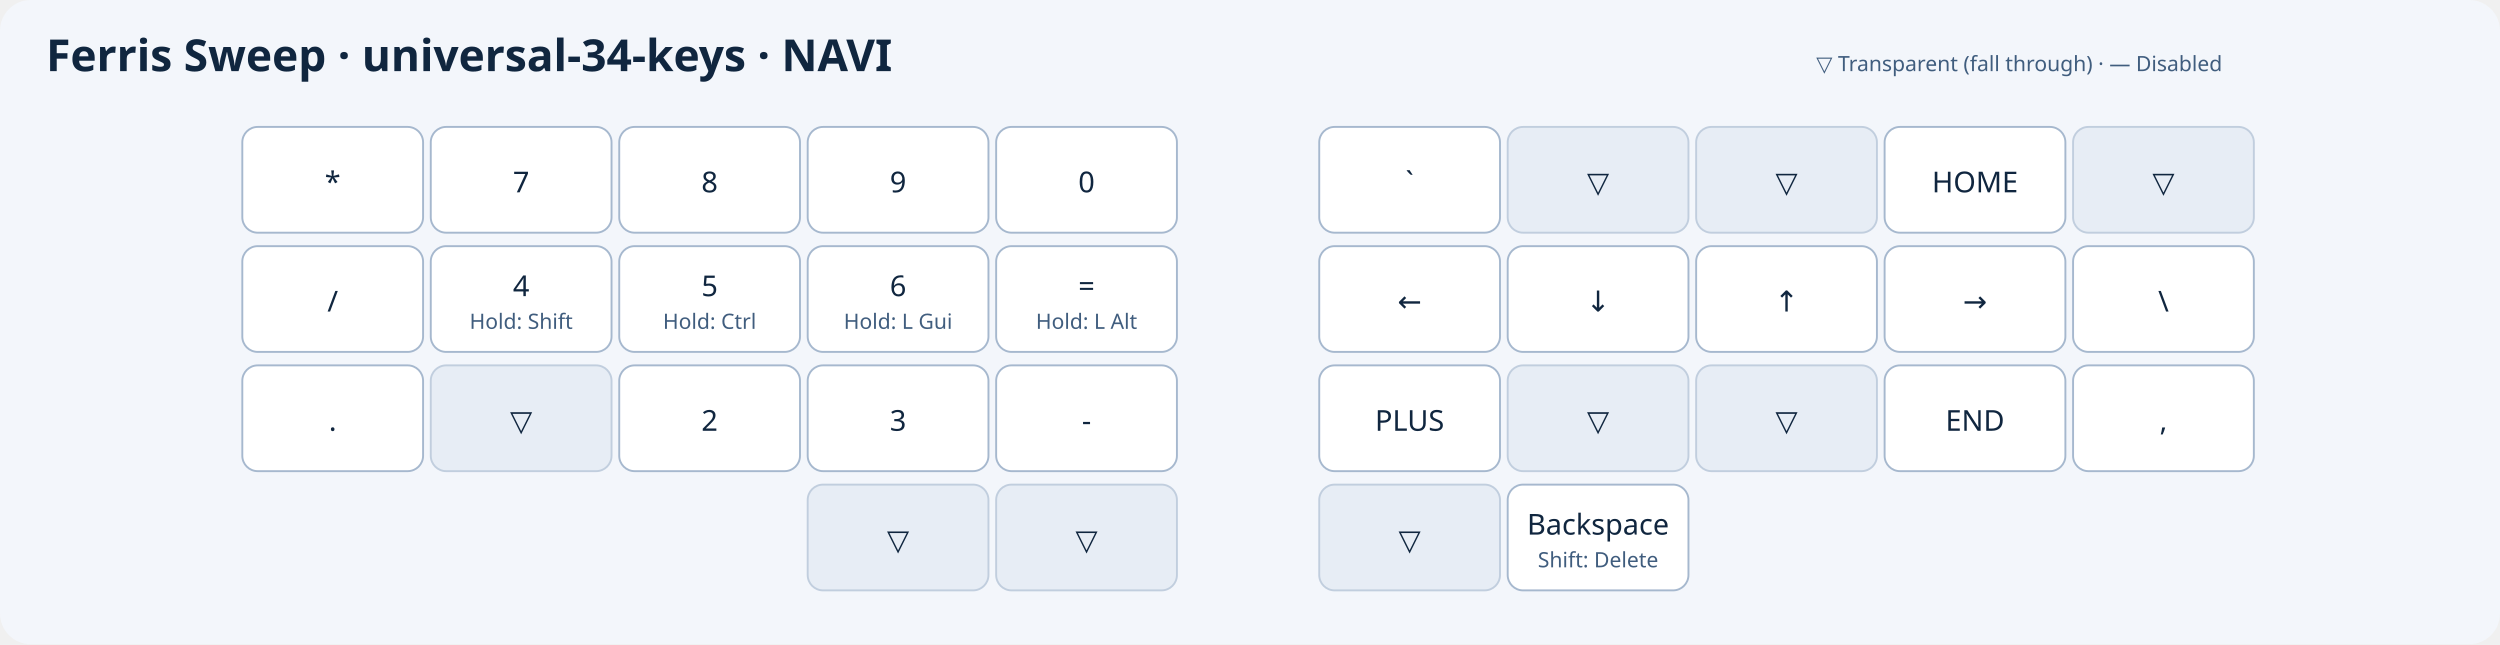
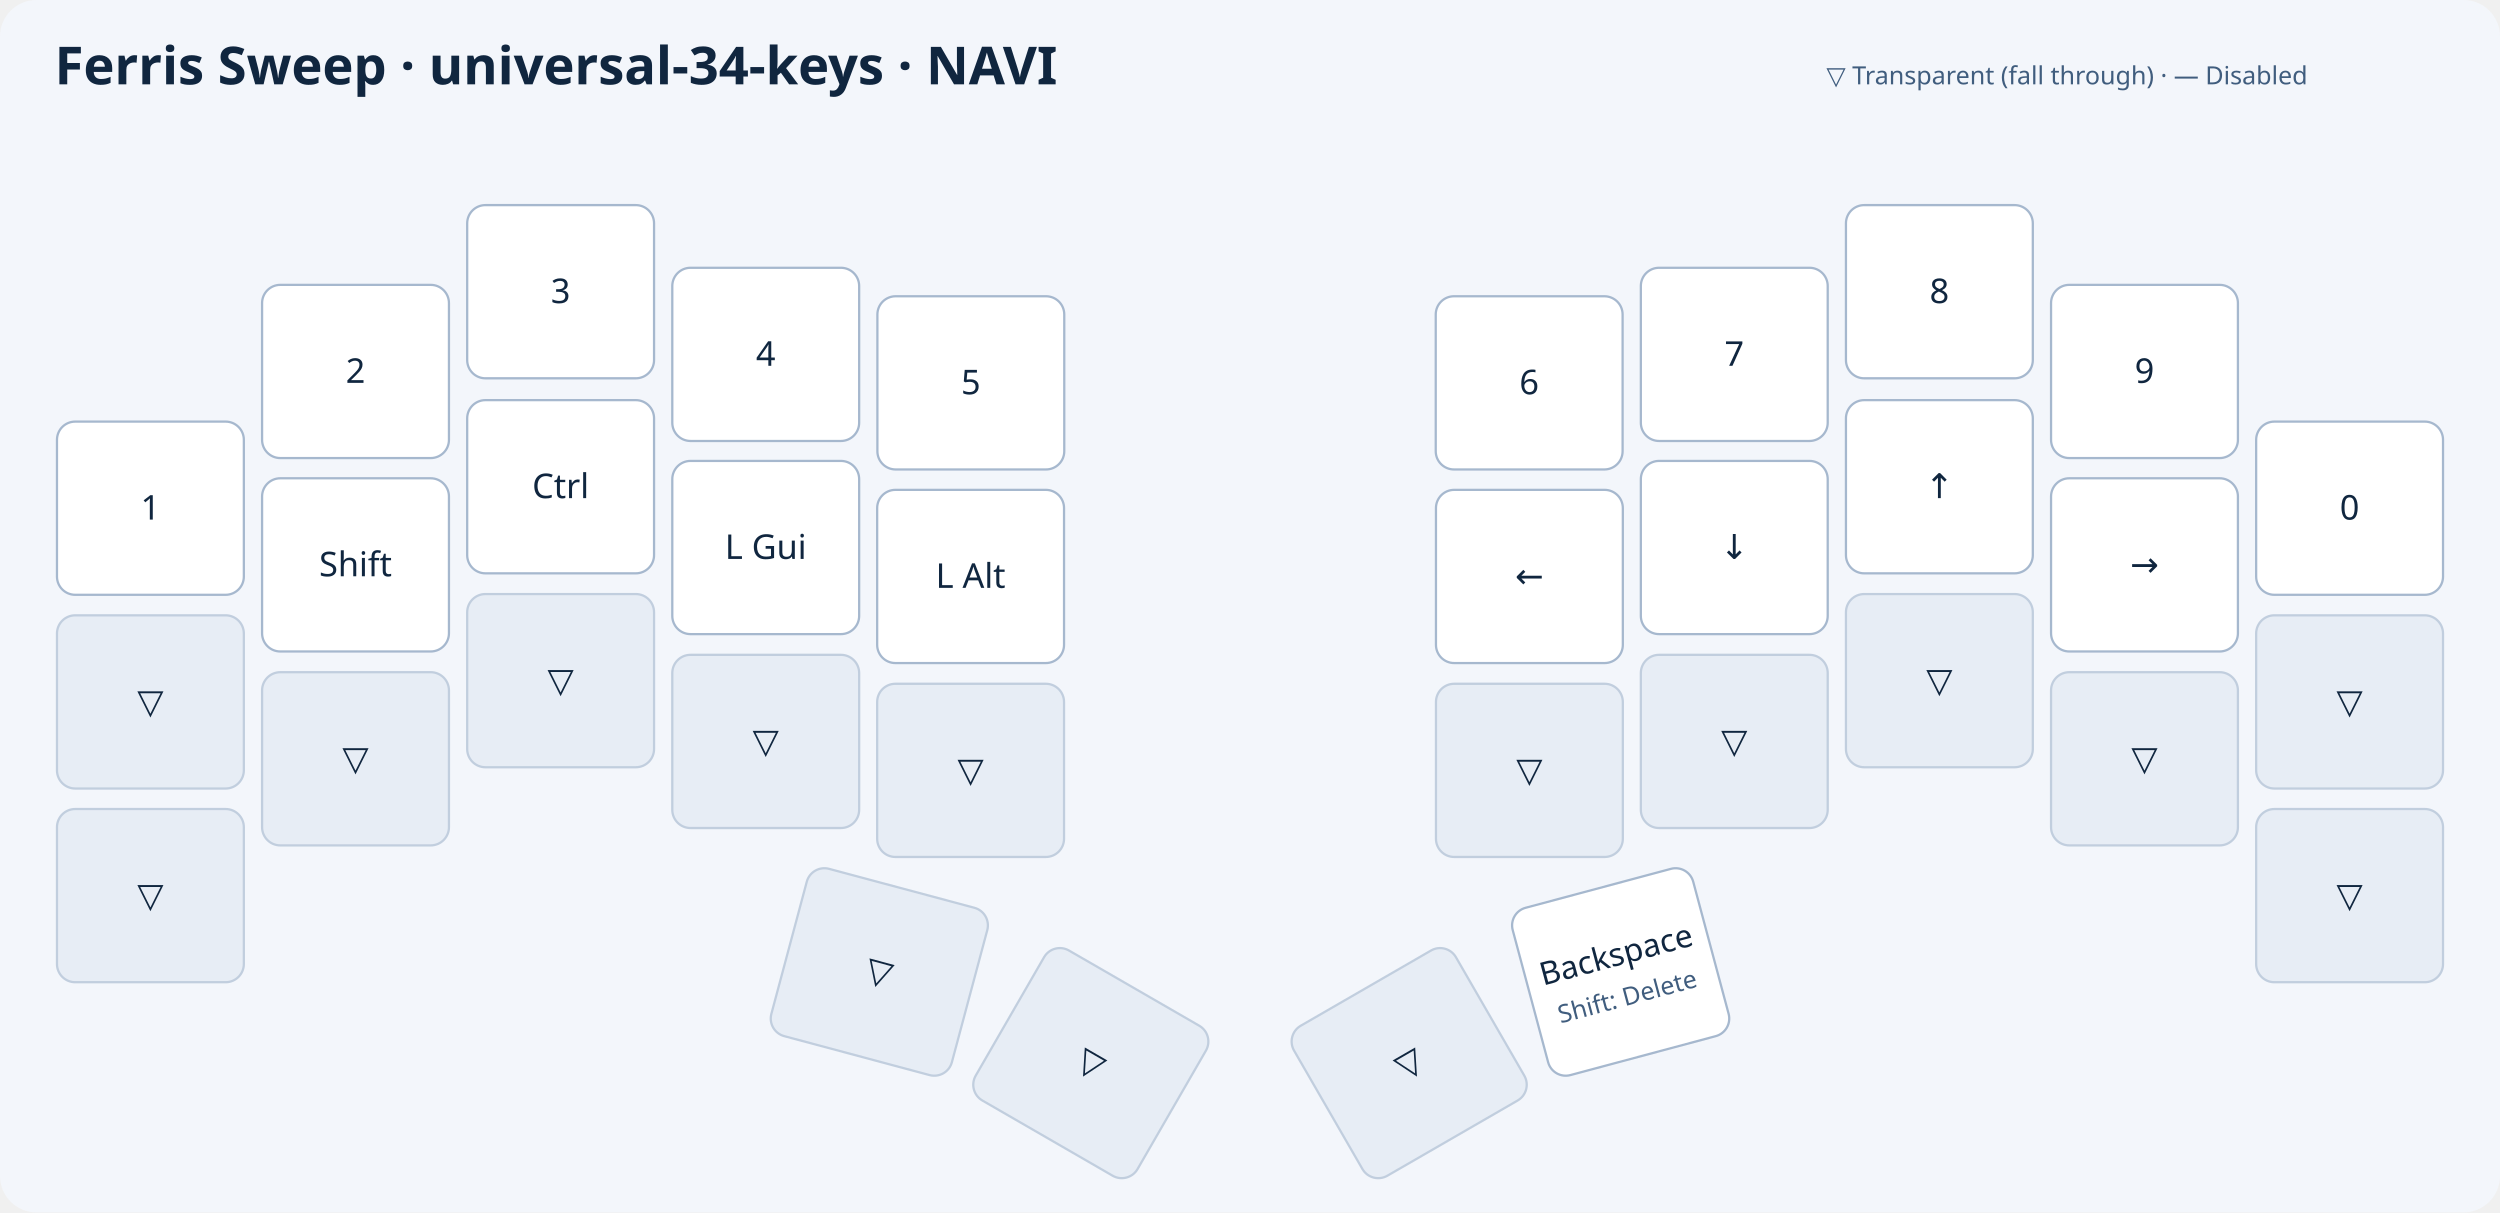
- <svg xmlns="http://www.w3.org/2000/svg" viewBox="0 0 1300 335" width="1300" height="335" role="img" aria-label="Ferris Sweep · universal-34-keys NAVI keymap">
+ <svg xmlns="http://www.w3.org/2000/svg" viewBox="0 0 1097 532" width="1097" height="532" role="img" aria-label="Ferris Sweep · universal-34-keys NAVI keymap">
  <style>text{font-family:system-ui,sans-serif;fill:#10263f;text-anchor:middle}.key{fill:#fff;stroke:#a6b8ce}.muted{fill:#e7edf5;stroke:#c1cede}.sub{font-size:11px;fill:#405d7e}.heading{text-anchor:start;font-weight:700}</style>
  <rect width="100%" height="100%" rx="16" fill="#f3f6fb" />
  <text class="heading" x="24" y="37" font-size="23">Ferris Sweep · universal-34-keys · NAVI</text>
-   <text class="sub" x="1050" y="37">▽  Transparent (fall through)     ·     —  Disabled</text>
-   <g>
-     <rect class="key" x="126" y="66" width="94" height="55" rx="8" />
-     <text x="173" y="100" font-size="15">*</text>
-     <text class="sub" x="173" y="109" />
+   <text class="sub" x="907" y="37">▽  Transparent (fall through)     ·     —  Disabled</text>
+   <g transform="translate(66.000 223.000) rotate(0)">
+     <rect class="key" x="-41" y="-38" width="82" height="76" rx="8" />
+     <text y="5" font-size="15">1</text>
+     <text class="sub" y="15" />
  </g>
-   <g>
-     <rect class="key" x="224" y="66" width="94" height="55" rx="8" />
-     <text x="271" y="100" font-size="15">7</text>
-     <text class="sub" x="271" y="109" />
+   <g transform="translate(156.000 163.000) rotate(0)">
+     <rect class="key" x="-41" y="-38" width="82" height="76" rx="8" />
+     <text y="5" font-size="15">2</text>
+     <text class="sub" y="15" />
  </g>
-   <g>
-     <rect class="key" x="322" y="66" width="94" height="55" rx="8" />
-     <text x="369" y="100" font-size="15">8</text>
-     <text class="sub" x="369" y="109" />
+   <g transform="translate(246.000 128.000) rotate(0)">
+     <rect class="key" x="-41" y="-38" width="82" height="76" rx="8" />
+     <text y="5" font-size="15">3</text>
+     <text class="sub" y="15" />
  </g>
-   <g>
-     <rect class="key" x="420" y="66" width="94" height="55" rx="8" />
-     <text x="467" y="100" font-size="15">9</text>
-     <text class="sub" x="467" y="109" />
+   <g transform="translate(336.000 155.500) rotate(0)">
+     <rect class="key" x="-41" y="-38" width="82" height="76" rx="8" />
+     <text y="5" font-size="15">4</text>
+     <text class="sub" y="15" />
  </g>
-   <g>
-     <rect class="key" x="518" y="66" width="94" height="55" rx="8" />
-     <text x="565" y="100" font-size="15">0</text>
-     <text class="sub" x="565" y="109" />
+   <g transform="translate(426.000 168.000) rotate(0)">
+     <rect class="key" x="-41" y="-38" width="82" height="76" rx="8" />
+     <text y="5" font-size="15">5</text>
+     <text class="sub" y="15" />
  </g>
-   <g>
-     <rect class="key" x="686" y="66" width="94" height="55" rx="8" />
-     <text x="733" y="100" font-size="15">`</text>
-     <text class="sub" x="733" y="109" />
+   <g transform="translate(671.000 168.000) rotate(0)">
+     <rect class="key" x="-41" y="-38" width="82" height="76" rx="8" />
+     <text y="5" font-size="15">6</text>
+     <text class="sub" y="15" />
  </g>
-   <g>
-     <rect class="muted" x="784" y="66" width="94" height="55" rx="8" />
-     <text x="831" y="100" font-size="15">▽</text>
-     <text class="sub" x="831" y="109" />
+   <g transform="translate(761.000 155.500) rotate(0)">
+     <rect class="key" x="-41" y="-38" width="82" height="76" rx="8" />
+     <text y="5" font-size="15">7</text>
+     <text class="sub" y="15" />
  </g>
-   <g>
-     <rect class="muted" x="882" y="66" width="94" height="55" rx="8" />
-     <text x="929" y="100" font-size="15">▽</text>
-     <text class="sub" x="929" y="109" />
+   <g transform="translate(851.000 128.000) rotate(0)">
+     <rect class="key" x="-41" y="-38" width="82" height="76" rx="8" />
+     <text y="5" font-size="15">8</text>
+     <text class="sub" y="15" />
  </g>
-   <g>
-     <rect class="key" x="980" y="66" width="94" height="55" rx="8" />
-     <text x="1027" y="100" font-size="15">HOME</text>
-     <text class="sub" x="1027" y="109" />
+   <g transform="translate(941.000 163.000) rotate(0)">
+     <rect class="key" x="-41" y="-38" width="82" height="76" rx="8" />
+     <text y="5" font-size="15">9</text>
+     <text class="sub" y="15" />
  </g>
-   <g>
-     <rect class="muted" x="1078" y="66" width="94" height="55" rx="8" />
-     <text x="1125" y="100" font-size="15">▽</text>
-     <text class="sub" x="1125" y="109" />
+   <g transform="translate(1031.000 223.000) rotate(0)">
+     <rect class="key" x="-41" y="-38" width="82" height="76" rx="8" />
+     <text y="5" font-size="15">0</text>
+     <text class="sub" y="15" />
  </g>
-   <g>
-     <rect class="key" x="126" y="128" width="94" height="55" rx="8" />
-     <text x="173" y="162" font-size="15">/</text>
-     <text class="sub" x="173" y="171" />
+   <g transform="translate(66.000 308.000) rotate(0)">
+     <rect class="muted" x="-41" y="-38" width="82" height="76" rx="8" />
+     <text y="5" font-size="15">▽</text>
+     <text class="sub" y="15" />
  </g>
-   <g>
-     <rect class="key" x="224" y="128" width="94" height="55" rx="8" />
-     <text x="271" y="154" font-size="15">4</text>
-     <text class="sub" x="271" y="171">Hold: Shift</text>
+   <g transform="translate(156.000 247.870) rotate(0)">
+     <rect class="key" x="-41" y="-38" width="82" height="76" rx="8" />
+     <text y="5" font-size="15">Shift</text>
+     <text class="sub" y="15" />
  </g>
-   <g>
-     <rect class="key" x="322" y="128" width="94" height="55" rx="8" />
-     <text x="369" y="154" font-size="15">5</text>
-     <text class="sub" x="369" y="171">Hold: Ctrl</text>
+   <g transform="translate(246.000 213.580) rotate(0)">
+     <rect class="key" x="-41" y="-38" width="82" height="76" rx="8" />
+     <text y="5" font-size="15">Ctrl</text>
+     <text class="sub" y="15" />
  </g>
-   <g>
-     <rect class="key" x="420" y="128" width="94" height="55" rx="8" />
-     <text x="467" y="154" font-size="15">6</text>
-     <text class="sub" x="467" y="171">Hold: L Gui</text>
+   <g transform="translate(336.000 240.250) rotate(0)">
+     <rect class="key" x="-41" y="-38" width="82" height="76" rx="8" />
+     <text y="5" font-size="15">L Gui</text>
+     <text class="sub" y="15" />
  </g>
-   <g>
-     <rect class="key" x="518" y="128" width="94" height="55" rx="8" />
-     <text x="565" y="154" font-size="15">=</text>
-     <text class="sub" x="565" y="171">Hold: L Alt</text>
+   <g transform="translate(425.900 252.950) rotate(0)">
+     <rect class="key" x="-41" y="-38" width="82" height="76" rx="8" />
+     <text y="5" font-size="15">L Alt</text>
+     <text class="sub" y="15" />
  </g>
-   <g>
-     <rect class="key" x="686" y="128" width="94" height="55" rx="8" />
-     <text x="733" y="162" font-size="15">←</text>
-     <text class="sub" x="733" y="171" />
+   <g transform="translate(671.100 252.950) rotate(0)">
+     <rect class="key" x="-41" y="-38" width="82" height="76" rx="8" />
+     <text y="5" font-size="15">←</text>
+     <text class="sub" y="15" />
  </g>
-   <g>
-     <rect class="key" x="784" y="128" width="94" height="55" rx="8" />
-     <text x="831" y="162" font-size="15">↓</text>
-     <text class="sub" x="831" y="171" />
+   <g transform="translate(761.000 240.250) rotate(0)">
+     <rect class="key" x="-41" y="-38" width="82" height="76" rx="8" />
+     <text y="5" font-size="15">↓</text>
+     <text class="sub" y="15" />
  </g>
-   <g>
-     <rect class="key" x="882" y="128" width="94" height="55" rx="8" />
-     <text x="929" y="162" font-size="15">↑</text>
-     <text class="sub" x="929" y="171" />
+   <g transform="translate(851.000 213.580) rotate(0)">
+     <rect class="key" x="-41" y="-38" width="82" height="76" rx="8" />
+     <text y="5" font-size="15">↑</text>
+     <text class="sub" y="15" />
  </g>
-   <g>
-     <rect class="key" x="980" y="128" width="94" height="55" rx="8" />
-     <text x="1027" y="162" font-size="15">→</text>
-     <text class="sub" x="1027" y="171" />
+   <g transform="translate(941.000 247.870) rotate(0)">
+     <rect class="key" x="-41" y="-38" width="82" height="76" rx="8" />
+     <text y="5" font-size="15">→</text>
+     <text class="sub" y="15" />
  </g>
-   <g>
-     <rect class="key" x="1078" y="128" width="94" height="55" rx="8" />
-     <text x="1125" y="162" font-size="15">\</text>
-     <text class="sub" x="1125" y="171" />
+   <g transform="translate(1031.000 308.000) rotate(0)">
+     <rect class="muted" x="-41" y="-38" width="82" height="76" rx="8" />
+     <text y="5" font-size="15">▽</text>
+     <text class="sub" y="15" />
  </g>
-   <g>
-     <rect class="key" x="126" y="190" width="94" height="55" rx="8" />
-     <text x="173" y="224" font-size="15">.</text>
-     <text class="sub" x="173" y="233" />
+   <g transform="translate(66.000 393.000) rotate(0)">
+     <rect class="muted" x="-41" y="-38" width="82" height="76" rx="8" />
+     <text y="5" font-size="15">▽</text>
+     <text class="sub" y="15" />
  </g>
-   <g>
-     <rect class="muted" x="224" y="190" width="94" height="55" rx="8" />
-     <text x="271" y="224" font-size="15">▽</text>
-     <text class="sub" x="271" y="233" />
+   <g transform="translate(156.000 332.960) rotate(0)">
+     <rect class="muted" x="-41" y="-38" width="82" height="76" rx="8" />
+     <text y="5" font-size="15">▽</text>
+     <text class="sub" y="15" />
  </g>
-   <g>
-     <rect class="key" x="322" y="190" width="94" height="55" rx="8" />
-     <text x="369" y="224" font-size="15">2</text>
-     <text class="sub" x="369" y="233" />
+   <g transform="translate(246.000 298.670) rotate(0)">
+     <rect class="muted" x="-41" y="-38" width="82" height="76" rx="8" />
+     <text y="5" font-size="15">▽</text>
+     <text class="sub" y="15" />
  </g>
-   <g>
-     <rect class="key" x="420" y="190" width="94" height="55" rx="8" />
-     <text x="467" y="224" font-size="15">3</text>
-     <text class="sub" x="467" y="233" />
+   <g transform="translate(336.000 325.340) rotate(0)">
+     <rect class="muted" x="-41" y="-38" width="82" height="76" rx="8" />
+     <text y="5" font-size="15">▽</text>
+     <text class="sub" y="15" />
  </g>
-   <g>
-     <rect class="key" x="518" y="190" width="94" height="55" rx="8" />
-     <text x="565" y="224" font-size="15">-</text>
-     <text class="sub" x="565" y="233" />
+   <g transform="translate(425.900 338.040) rotate(0)">
+     <rect class="muted" x="-41" y="-38" width="82" height="76" rx="8" />
+     <text y="5" font-size="15">▽</text>
+     <text class="sub" y="15" />
  </g>
-   <g>
-     <rect class="key" x="686" y="190" width="94" height="55" rx="8" />
-     <text x="733" y="224" font-size="15">PLUS</text>
-     <text class="sub" x="733" y="233" />
+   <g transform="translate(671.100 338.040) rotate(0)">
+     <rect class="muted" x="-41" y="-38" width="82" height="76" rx="8" />
+     <text y="5" font-size="15">▽</text>
+     <text class="sub" y="15" />
  </g>
-   <g>
-     <rect class="muted" x="784" y="190" width="94" height="55" rx="8" />
-     <text x="831" y="224" font-size="15">▽</text>
-     <text class="sub" x="831" y="233" />
+   <g transform="translate(761.000 325.340) rotate(0)">
+     <rect class="muted" x="-41" y="-38" width="82" height="76" rx="8" />
+     <text y="5" font-size="15">▽</text>
+     <text class="sub" y="15" />
  </g>
-   <g>
-     <rect class="muted" x="882" y="190" width="94" height="55" rx="8" />
-     <text x="929" y="224" font-size="15">▽</text>
-     <text class="sub" x="929" y="233" />
+   <g transform="translate(851.000 298.670) rotate(0)">
+     <rect class="muted" x="-41" y="-38" width="82" height="76" rx="8" />
+     <text y="5" font-size="15">▽</text>
+     <text class="sub" y="15" />
  </g>
-   <g>
-     <rect class="key" x="980" y="190" width="94" height="55" rx="8" />
-     <text x="1027" y="224" font-size="15">END</text>
-     <text class="sub" x="1027" y="233" />
+   <g transform="translate(941.000 332.960) rotate(0)">
+     <rect class="muted" x="-41" y="-38" width="82" height="76" rx="8" />
+     <text y="5" font-size="15">▽</text>
+     <text class="sub" y="15" />
  </g>
-   <g>
-     <rect class="key" x="1078" y="190" width="94" height="55" rx="8" />
-     <text x="1125" y="224" font-size="15">,</text>
-     <text class="sub" x="1125" y="233" />
+   <g transform="translate(1031.000 393.000) rotate(0)">
+     <rect class="muted" x="-41" y="-38" width="82" height="76" rx="8" />
+     <text y="5" font-size="15">▽</text>
+     <text class="sub" y="15" />
  </g>
-   <g>
-     <rect class="muted" x="420" y="252" width="94" height="55" rx="8" />
-     <text x="467" y="286" font-size="15">▽</text>
-     <text class="sub" x="467" y="295" />
+   <g transform="translate(385.850 426.500) rotate(15)">
+     <rect class="muted" x="-41" y="-38" width="82" height="76" rx="8" />
+     <text y="5" font-size="15">▽</text>
+     <text class="sub" y="15" />
  </g>
-   <g>
-     <rect class="muted" x="518" y="252" width="94" height="55" rx="8" />
-     <text x="565" y="286" font-size="15">▽</text>
-     <text class="sub" x="565" y="295" />
+   <g transform="translate(478.650 466.500) rotate(30)">
+     <rect class="muted" x="-41" y="-38" width="82" height="76" rx="8" />
+     <text y="5" font-size="15">▽</text>
+     <text class="sub" y="15" />
  </g>
-   <g>
-     <rect class="muted" x="686" y="252" width="94" height="55" rx="8" />
-     <text x="733" y="286" font-size="15">▽</text>
-     <text class="sub" x="733" y="295" />
+   <g transform="translate(618.350 466.500) rotate(-30)">
+     <rect class="muted" x="-41" y="-38" width="82" height="76" rx="8" />
+     <text y="5" font-size="15">▽</text>
+     <text class="sub" y="15" />
  </g>
-   <g>
-     <rect class="key" x="784" y="252" width="94" height="55" rx="8" />
-     <text x="831" y="278" font-size="15">Backspace</text>
-     <text class="sub" x="831" y="295">Shift: Delete</text>
+   <g transform="translate(711.150 426.500) rotate(-15)">
+     <rect class="key" x="-41" y="-38" width="82" height="76" rx="8" />
+     <text y="-3" font-size="14">Backspace</text>
+     <text class="sub" y="15">Shift: Delete</text>
  </g>
</svg>
